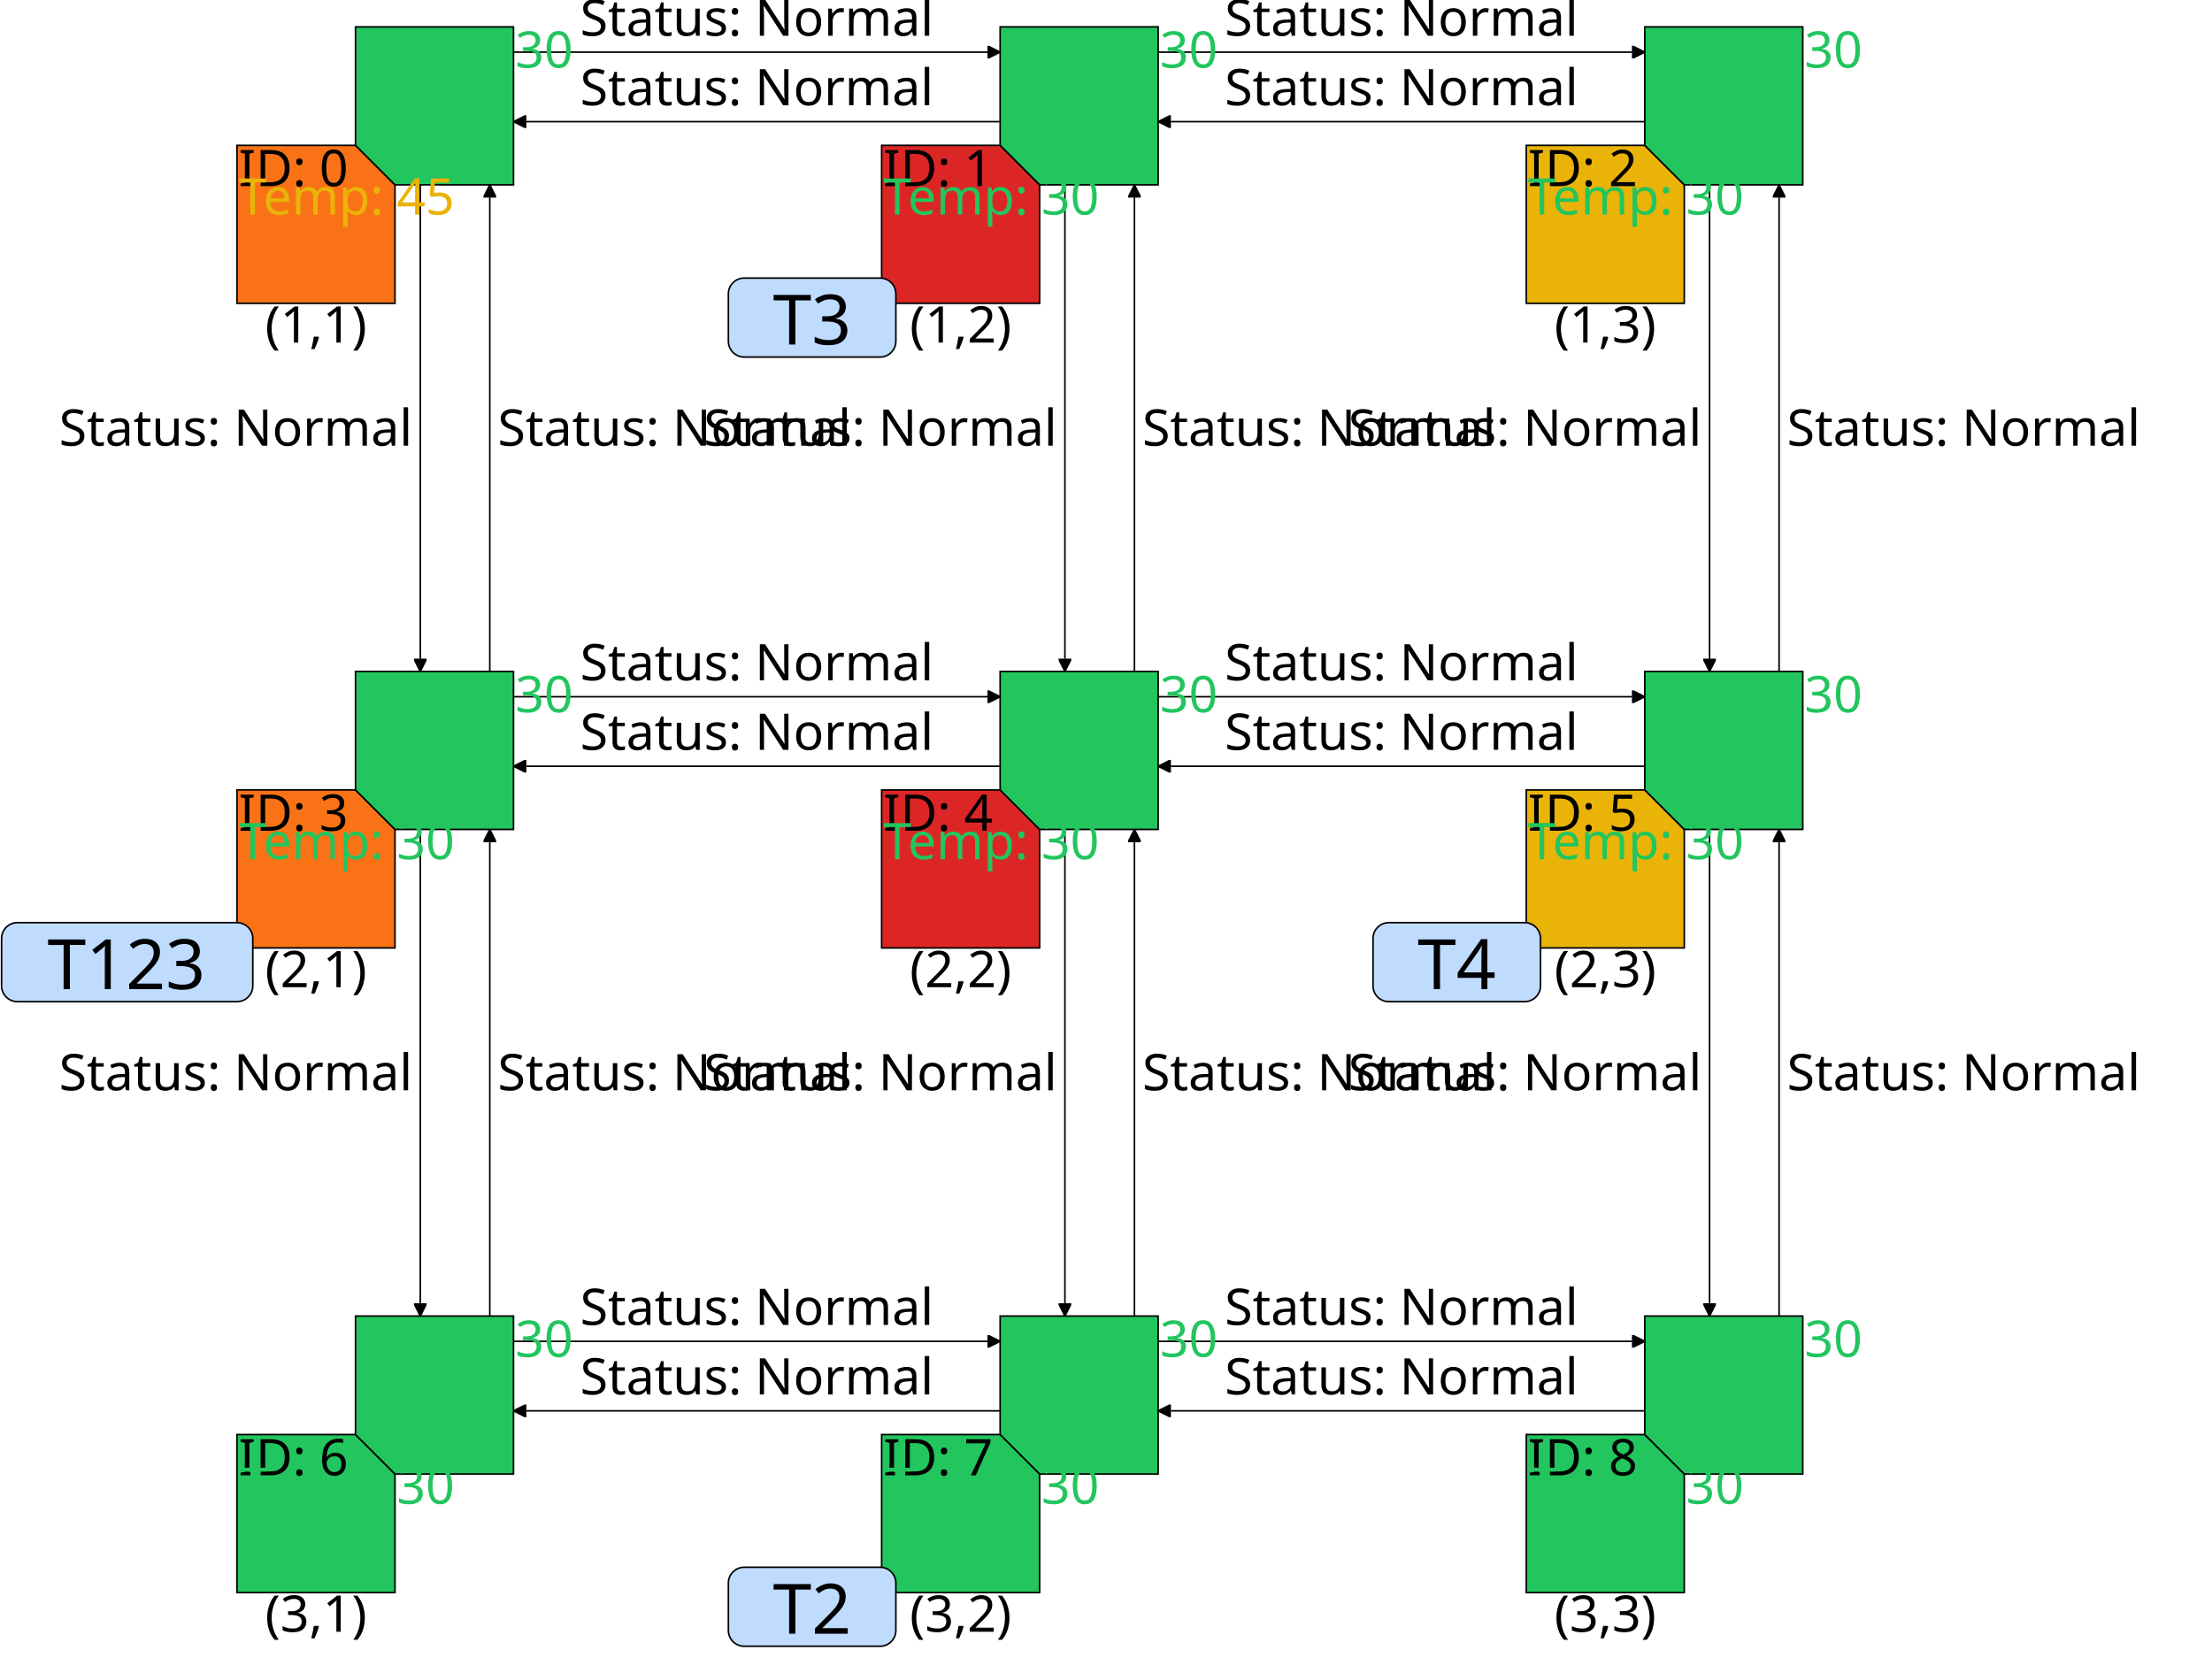
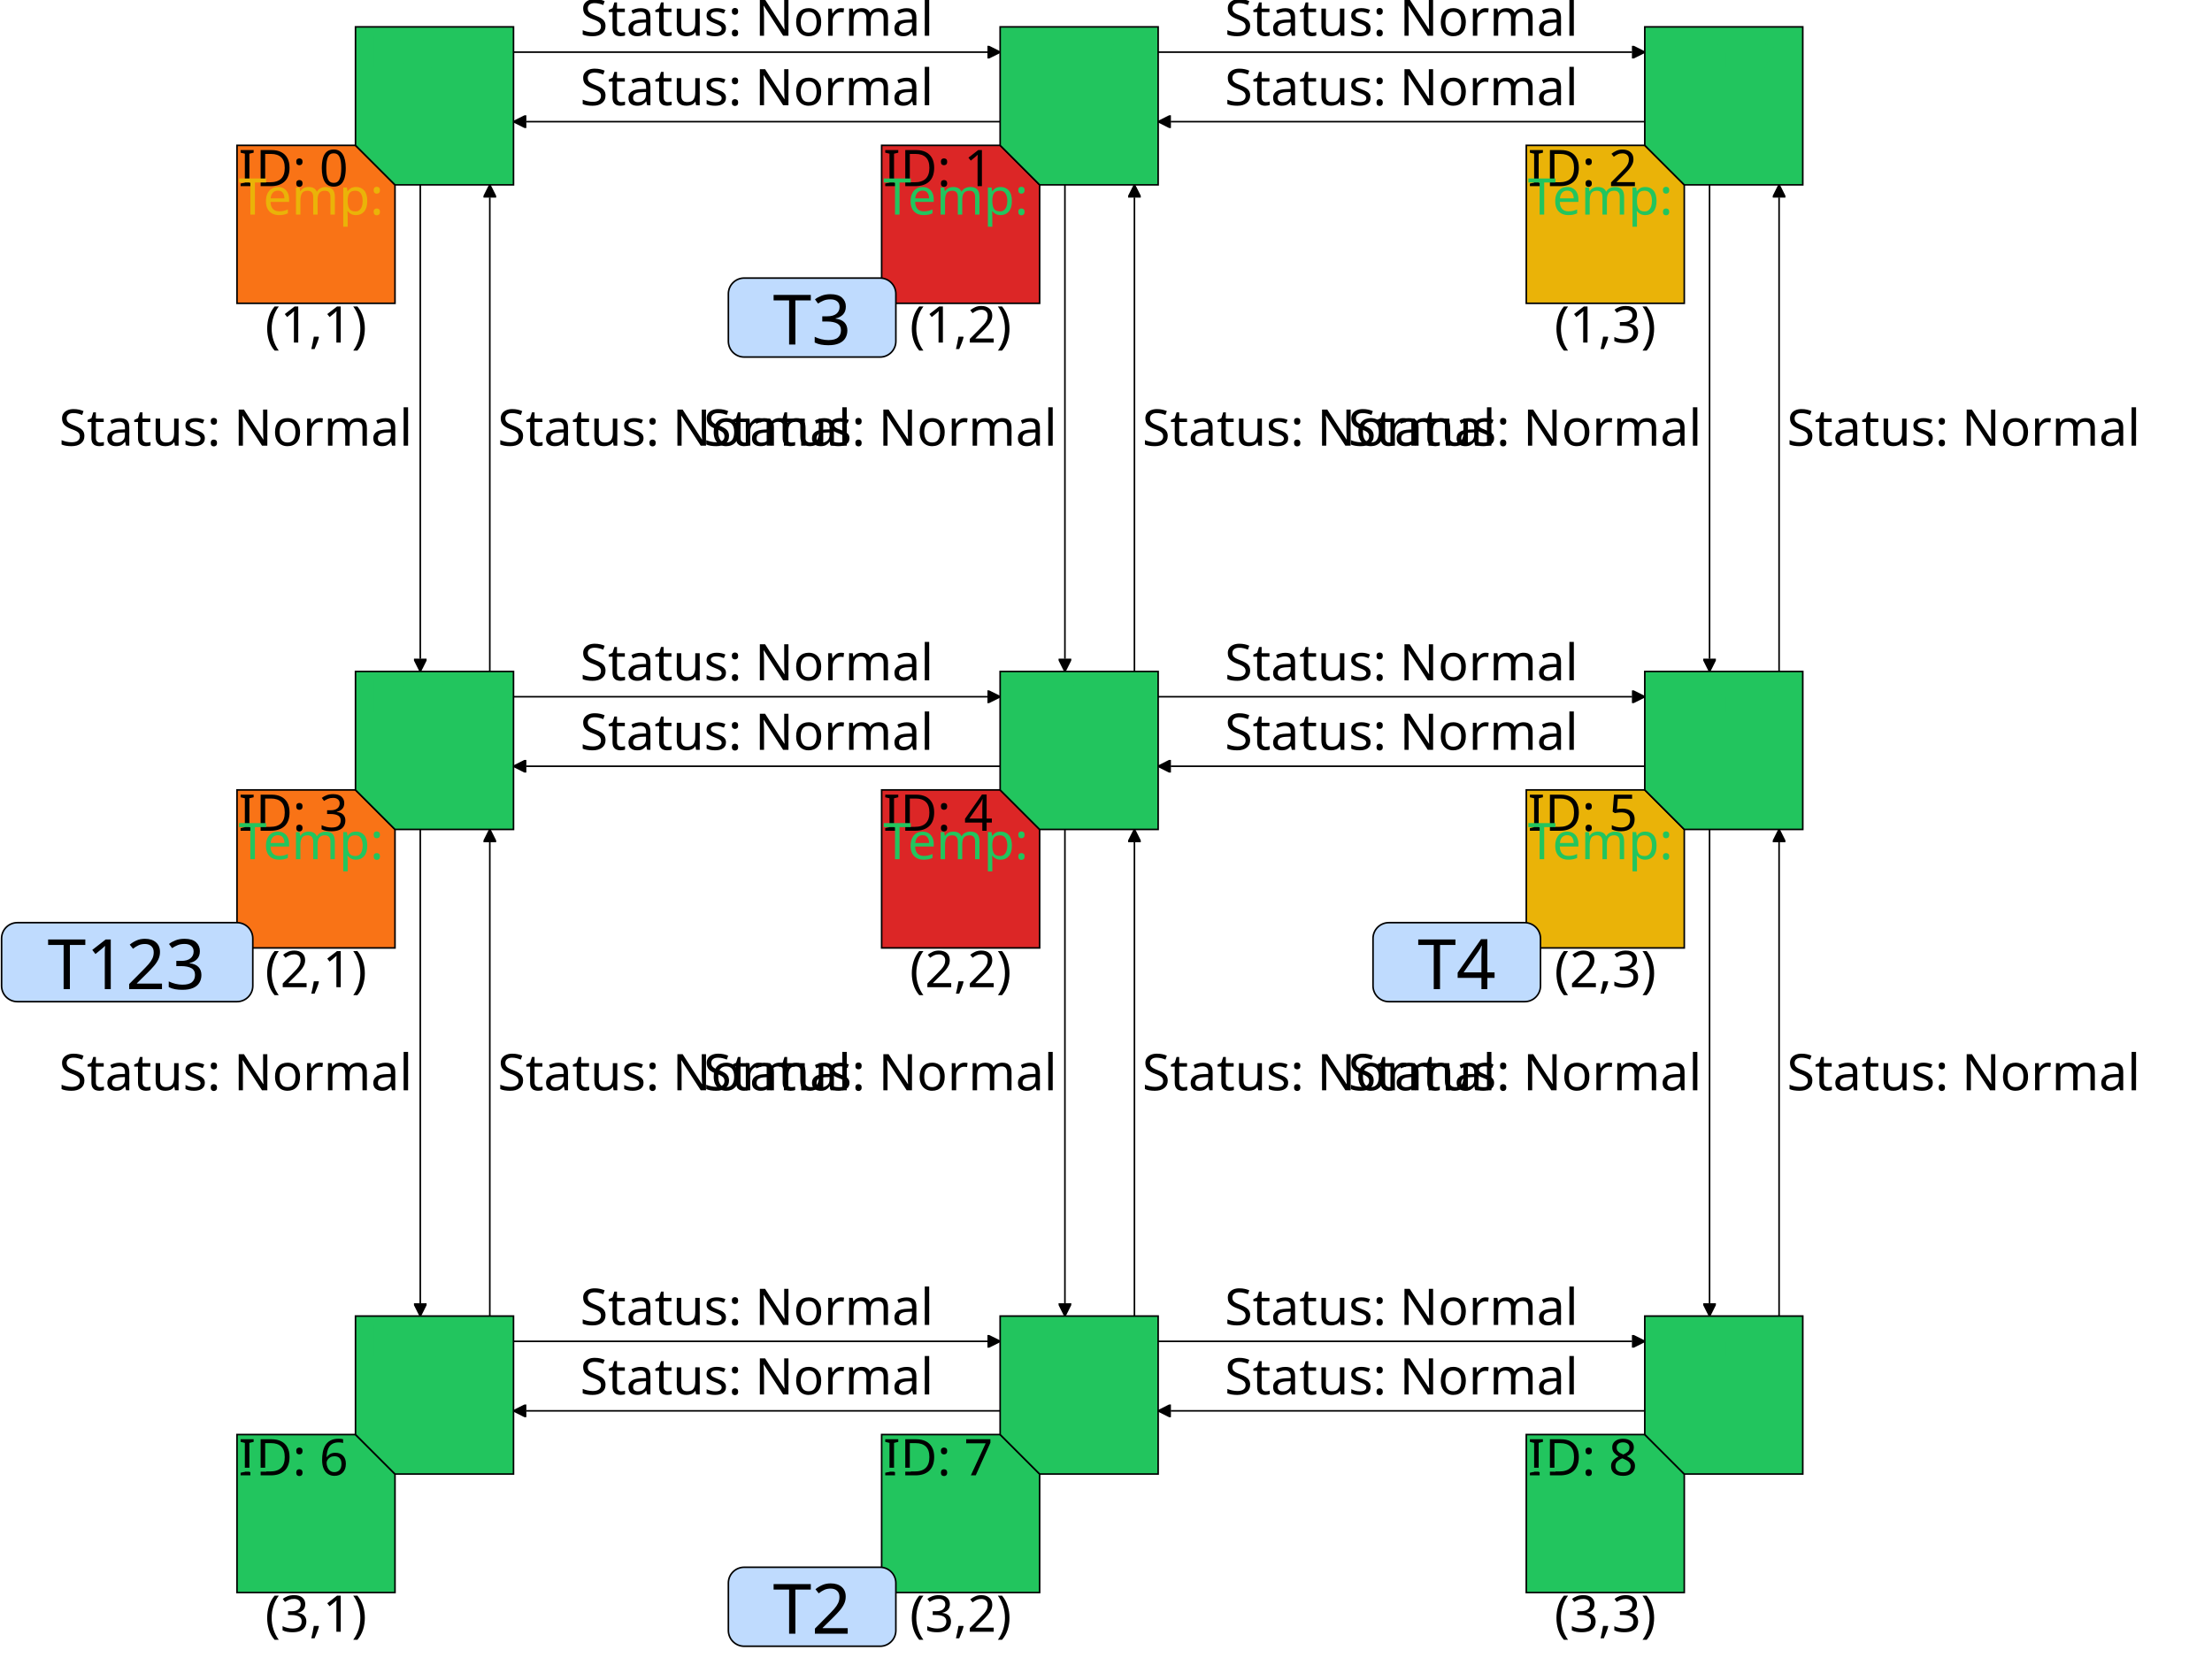
<svg xmlns="http://www.w3.org/2000/svg" preserveAspectRation="xMidYMid meet" class="mx-auto" viewBox="-645 -512 1400 1049">
  <defs>
    <marker id="arrowHead" orient="auto" markerWidth="8" markerHeight="8" refY="4">
      <path d="M0,0 M0,0 V8 L8,4 Z" fill="black" fill-rule="evenodd" stroke="black" stroke-linecap="butt" stroke-width="1" />
    </marker>
+     <clipPath id="clip-c-0">
+       <polygon points="-495 -420, -495 -320, -395 -320, -395 -395, -420 -420" />
+     </clipPath>
+     <clipPath id="clip-r-0">
+       <polygon points="-420 -420, -420 -495, -320 -495, -320 -395, -395 -395" />
+     </clipPath>
+     <clipPath id="clip-c-1">
+       <polygon points="-87 -420, -87 -320, 13 -320, 13 -395, -12 -420" />
+     </clipPath>
+     <clipPath id="clip-r-1">
+       <polygon points="-12 -420, -12 -495, 88 -495, 88 -395, 13 -395" />
+     </clipPath>
+     <clipPath id="clip-c-2">
+       <polygon points="321 -420, 321 -320, 421 -320, 421 -395, 396 -420" />
+     </clipPath>
+     <clipPath id="clip-r-2">
+       <polygon points="396 -420, 396 -495, 496 -495, 496 -395, 421 -395" />
+     </clipPath>
+     <clipPath id="clip-c-3">
+       <polygon points="-495 -12, -495 88, -395 88, -395 13, -420 -12" />
+     </clipPath>
+     <clipPath id="clip-r-3">
+       <polygon points="-420 -12, -420 -87, -320 -87, -320 13, -395 13" />
+     </clipPath>
+     <clipPath id="clip-c-4">
+       <polygon points="-87 -12, -87 88, 13 88, 13 13, -12 -12" />
+     </clipPath>
+     <clipPath id="clip-r-4">
+       <polygon points="-12 -12, -12 -87, 88 -87, 88 13, 13 13" />
+     </clipPath>
+     <clipPath id="clip-c-5">
+       <polygon points="321 -12, 321 88, 421 88, 421 13, 396 -12" />
+     </clipPath>
+     <clipPath id="clip-r-5">
+       <polygon points="396 -12, 396 -87, 496 -87, 496 13, 421 13" />
+     </clipPath>
+     <clipPath id="clip-c-6">
+       <polygon points="-495 396, -495 496, -395 496, -395 421, -420 396" />
+     </clipPath>
+     <clipPath id="clip-r-6">
+       <polygon points="-420 396, -420 321, -320 321, -320 421, -395 421" />
+     </clipPath>
+     <clipPath id="clip-c-7">
+       <polygon points="-87 396, -87 496, 13 496, 13 421, -12 396" />
+     </clipPath>
+     <clipPath id="clip-r-7">
+       <polygon points="-12 396, -12 321, 88 321, 88 421, 13 421" />
+     </clipPath>
+     <clipPath id="clip-c-8">
+       <polygon points="321 396, 321 496, 421 496, 421 421, 396 396" />
+     </clipPath>
+     <clipPath id="clip-r-8">
+       <polygon points="396 396, 396 321, 496 321, 496 421, 421 421" />
+     </clipPath>
  </defs>
  <style>.baseFill{fill: #e5e5e5;}.edgeData{display: none;}
#c0 {fill: #f97316;}
#r0 {fill: #22c55e;}
#c1 {fill: #dc2626;}
#r1 {fill: #22c55e;}
#c2 {fill: #eab308;}
#r2 {fill: #22c55e;}
#c3 {fill: #f97316;}
#r3 {fill: #22c55e;}
#c4 {fill: #dc2626;}
#r4 {fill: #22c55e;}
#c5 {fill: #eab308;}
#r5 {fill: #22c55e;}
#c6 {fill: #22c55e;}
#r6 {fill: #22c55e;}
#c7 {fill: #22c55e;}
#r7 {fill: #22c55e;}
#c8 {fill: #22c55e;}
#r8 {fill: #22c55e;}</style>
  <g id="mainGroup">
    <g id="processingGroup">
      <g id="0">
        <path id="c0" d="M-495,-420 l0,100 l100,0 l0,-75 l-25,-25 l-75,0 Z" class="baseFill" fill-rule="evenodd" stroke="black" stroke-linecap="butt" stroke-width="1" />
        <path id="r0" d="M-420,-420 l0,-75 l100,0 l0,100 l-75,0 Z" class="baseFill" fill-rule="evenodd" stroke="black" stroke-linecap="butt" stroke-width="1" />
      </g>
      <g id="1">
        <path id="c1" d="M-87,-420 l0,100 l100,0 l0,-75 l-25,-25 l-75,0 Z" class="baseFill" fill-rule="evenodd" stroke="black" stroke-linecap="butt" stroke-width="1" />
        <path id="r1" d="M-12,-420 l0,-75 l100,0 l0,100 l-75,0 Z" class="baseFill" fill-rule="evenodd" stroke="black" stroke-linecap="butt" stroke-width="1" />
        <g>
          <rect x="-184" y="-336" width="106" height="50" rx="10" fill="#bfdbfe" stroke="black" stroke-width="1" />
          <text x="-131" y="-311" font-size="44px" font-family="Roboto Mono" text-anchor="middle" dominant-baseline="central" fill="black">T3</text>
        </g>
      </g>
      <g id="2">
        <path id="c2" d="M321,-420 l0,100 l100,0 l0,-75 l-25,-25 l-75,0 Z" class="baseFill" fill-rule="evenodd" stroke="black" stroke-linecap="butt" stroke-width="1" />
        <path id="r2" d="M396,-420 l0,-75 l100,0 l0,100 l-75,0 Z" class="baseFill" fill-rule="evenodd" stroke="black" stroke-linecap="butt" stroke-width="1" />
      </g>
      <g id="3">
        <path id="c3" d="M-495,-12 l0,100 l100,0 l0,-75 l-25,-25 l-75,0 Z" class="baseFill" fill-rule="evenodd" stroke="black" stroke-linecap="butt" stroke-width="1" />
        <path id="r3" d="M-420,-12 l0,-75 l100,0 l0,100 l-75,0 Z" class="baseFill" fill-rule="evenodd" stroke="black" stroke-linecap="butt" stroke-width="1" />
        <g>
          <rect x="-644" y="72" width="159" height="50" rx="10" fill="#bfdbfe" stroke="black" stroke-width="1" />
          <text x="-565" y="97" font-size="44px" font-family="Roboto Mono" text-anchor="middle" dominant-baseline="central" fill="black">T123</text>
        </g>
      </g>
      <g id="4">
        <path id="c4" d="M-87,-12 l0,100 l100,0 l0,-75 l-25,-25 l-75,0 Z" class="baseFill" fill-rule="evenodd" stroke="black" stroke-linecap="butt" stroke-width="1" />
        <path id="r4" d="M-12,-12 l0,-75 l100,0 l0,100 l-75,0 Z" class="baseFill" fill-rule="evenodd" stroke="black" stroke-linecap="butt" stroke-width="1" />
      </g>
      <g id="5">
        <path id="c5" d="M321,-12 l0,100 l100,0 l0,-75 l-25,-25 l-75,0 Z" class="baseFill" fill-rule="evenodd" stroke="black" stroke-linecap="butt" stroke-width="1" />
        <path id="r5" d="M396,-12 l0,-75 l100,0 l0,100 l-75,0 Z" class="baseFill" fill-rule="evenodd" stroke="black" stroke-linecap="butt" stroke-width="1" />
        <g>
          <rect x="224" y="72" width="106" height="50" rx="10" fill="#bfdbfe" stroke="black" stroke-width="1" />
          <text x="277" y="97" font-size="44px" font-family="Roboto Mono" text-anchor="middle" dominant-baseline="central" fill="black">T4</text>
        </g>
      </g>
      <g id="6">
        <path id="c6" d="M-495,396 l0,100 l100,0 l0,-75 l-25,-25 l-75,0 Z" class="baseFill" fill-rule="evenodd" stroke="black" stroke-linecap="butt" stroke-width="1" />
        <path id="r6" d="M-420,396 l0,-75 l100,0 l0,100 l-75,0 Z" class="baseFill" fill-rule="evenodd" stroke="black" stroke-linecap="butt" stroke-width="1" />
      </g>
      <g id="7">
        <path id="c7" d="M-87,396 l0,100 l100,0 l0,-75 l-25,-25 l-75,0 Z" class="baseFill" fill-rule="evenodd" stroke="black" stroke-linecap="butt" stroke-width="1" />
        <path id="r7" d="M-12,396 l0,-75 l100,0 l0,100 l-75,0 Z" class="baseFill" fill-rule="evenodd" stroke="black" stroke-linecap="butt" stroke-width="1" />
        <g>
          <rect x="-184" y="480" width="106" height="50" rx="10" fill="#bfdbfe" stroke="black" stroke-width="1" />
          <text x="-131" y="505" font-size="44px" font-family="Roboto Mono" text-anchor="middle" dominant-baseline="central" fill="black">T2</text>
        </g>
      </g>
      <g id="8">
        <path id="c8" d="M321,396 l0,100 l100,0 l0,-75 l-25,-25 l-75,0 Z" class="baseFill" fill-rule="evenodd" stroke="black" stroke-linecap="butt" stroke-width="1" />
        <path id="r8" d="M396,396 l0,-75 l100,0 l0,100 l-75,0 Z" class="baseFill" fill-rule="evenodd" stroke="black" stroke-linecap="butt" stroke-width="1" />
      </g>
    </g>
    <g>
      <g>
        <path d="M-379,-395 v300" fill-rule="evenodd" stroke="black" stroke-linecap="butt" stroke-width="1" marker-end="url(#arrowHead)" />
        <path d="M-320,-479 h300" fill-rule="evenodd" stroke="black" stroke-linecap="butt" stroke-width="1" marker-end="url(#arrowHead)" />
        <path d="M29,-395 v300" fill-rule="evenodd" stroke="black" stroke-linecap="butt" stroke-width="1" marker-end="url(#arrowHead)" />
        <path d="M-12,-435 h-300" fill-rule="evenodd" stroke="black" stroke-linecap="butt" stroke-width="1" marker-end="url(#arrowHead)" />
        <path d="M88,-479 h300" fill-rule="evenodd" stroke="black" stroke-linecap="butt" stroke-width="1" marker-end="url(#arrowHead)" />
        <path d="M437,-395 v300" fill-rule="evenodd" stroke="black" stroke-linecap="butt" stroke-width="1" marker-end="url(#arrowHead)" />
        <path d="M396,-435 h-300" fill-rule="evenodd" stroke="black" stroke-linecap="butt" stroke-width="1" marker-end="url(#arrowHead)" />
        <path d="M-335,-87 v-300" fill-rule="evenodd" stroke="black" stroke-linecap="butt" stroke-width="1" marker-end="url(#arrowHead)" />
        <path d="M-379,13 v300" fill-rule="evenodd" stroke="black" stroke-linecap="butt" stroke-width="1" marker-end="url(#arrowHead)" />
        <path d="M-320,-71 h300" fill-rule="evenodd" stroke="black" stroke-linecap="butt" stroke-width="1" marker-end="url(#arrowHead)" />
        <path d="M73,-87 v-300" fill-rule="evenodd" stroke="black" stroke-linecap="butt" stroke-width="1" marker-end="url(#arrowHead)" />
        <path d="M29,13 v300" fill-rule="evenodd" stroke="black" stroke-linecap="butt" stroke-width="1" marker-end="url(#arrowHead)" />
        <path d="M-12,-27 h-300" fill-rule="evenodd" stroke="black" stroke-linecap="butt" stroke-width="1" marker-end="url(#arrowHead)" />
        <path d="M88,-71 h300" fill-rule="evenodd" stroke="black" stroke-linecap="butt" stroke-width="1" marker-end="url(#arrowHead)" />
        <path d="M481,-87 v-300" fill-rule="evenodd" stroke="black" stroke-linecap="butt" stroke-width="1" marker-end="url(#arrowHead)" />
        <path d="M437,13 v300" fill-rule="evenodd" stroke="black" stroke-linecap="butt" stroke-width="1" marker-end="url(#arrowHead)" />
        <path d="M396,-27 h-300" fill-rule="evenodd" stroke="black" stroke-linecap="butt" stroke-width="1" marker-end="url(#arrowHead)" />
        <path d="M-335,321 v-300" fill-rule="evenodd" stroke="black" stroke-linecap="butt" stroke-width="1" marker-end="url(#arrowHead)" />
        <path d="M-320,337 h300" fill-rule="evenodd" stroke="black" stroke-linecap="butt" stroke-width="1" marker-end="url(#arrowHead)" />
        <path d="M73,321 v-300" fill-rule="evenodd" stroke="black" stroke-linecap="butt" stroke-width="1" marker-end="url(#arrowHead)" />
        <path d="M-12,381 h-300" fill-rule="evenodd" stroke="black" stroke-linecap="butt" stroke-width="1" marker-end="url(#arrowHead)" />
        <path d="M88,337 h300" fill-rule="evenodd" stroke="black" stroke-linecap="butt" stroke-width="1" marker-end="url(#arrowHead)" />
        <path d="M481,321 v-300" fill-rule="evenodd" stroke="black" stroke-linecap="butt" stroke-width="1" marker-end="url(#arrowHead)" />
        <path d="M396,381 h-300" fill-rule="evenodd" stroke="black" stroke-linecap="butt" stroke-width="1" marker-end="url(#arrowHead)" />
      </g>
      <g id="edgeConnetions" class="edgeData">
        <path d="M-379,-728 v225" fill-rule="evenodd" stroke="black" stroke-linecap="butt" stroke-width="1" marker-end="url(#arrowHead)" />
        <path d="M-728,-480 h300" fill-rule="evenodd" stroke="black" stroke-linecap="butt" stroke-width="1" marker-end="url(#arrowHead)" />
        <path d="M29,-728 v225" fill-rule="evenodd" stroke="black" stroke-linecap="butt" stroke-width="1" marker-end="url(#arrowHead)" />
        <path d="M437,-728 v225" fill-rule="evenodd" stroke="black" stroke-linecap="butt" stroke-width="1" marker-end="url(#arrowHead)" />
        <path d="M729,-480 h-225" fill-rule="evenodd" stroke="black" stroke-linecap="butt" stroke-width="1" marker-end="url(#arrowHead)" />
        <path d="M-728,-72 h300" fill-rule="evenodd" stroke="black" stroke-linecap="butt" stroke-width="1" marker-end="url(#arrowHead)" />
        <path d="M729,-72 h-225" fill-rule="evenodd" stroke="black" stroke-linecap="butt" stroke-width="1" marker-end="url(#arrowHead)" />
        <path d="M-335,729 v-300" fill-rule="evenodd" stroke="black" stroke-linecap="butt" stroke-width="1" marker-end="url(#arrowHead)" />
        <path d="M-728,336 h300" fill-rule="evenodd" stroke="black" stroke-linecap="butt" stroke-width="1" marker-end="url(#arrowHead)" />
        <path d="M73,729 v-300" fill-rule="evenodd" stroke="black" stroke-linecap="butt" stroke-width="1" marker-end="url(#arrowHead)" />
        <path d="M481,729 v-300" fill-rule="evenodd" stroke="black" stroke-linecap="butt" stroke-width="1" marker-end="url(#arrowHead)" />
        <path d="M729,336 h-225" fill-rule="evenodd" stroke="black" stroke-linecap="butt" stroke-width="1" marker-end="url(#arrowHead)" />
        <path d="M-335,-495 v-225" fill-rule="evenodd" stroke="black" stroke-linecap="butt" stroke-width="1" marker-end="url(#arrowHead)" />
        <path d="M-420,-436 h-300" fill-rule="evenodd" stroke="black" stroke-linecap="butt" stroke-width="1" marker-end="url(#arrowHead)" />
        <path d="M73,-495 v-225" fill-rule="evenodd" stroke="black" stroke-linecap="butt" stroke-width="1" marker-end="url(#arrowHead)" />
        <path d="M481,-495 v-225" fill-rule="evenodd" stroke="black" stroke-linecap="butt" stroke-width="1" marker-end="url(#arrowHead)" />
        <path d="M496,-436 h225" fill-rule="evenodd" stroke="black" stroke-linecap="butt" stroke-width="1" marker-end="url(#arrowHead)" />
        <path d="M-420,-28 h-300" fill-rule="evenodd" stroke="black" stroke-linecap="butt" stroke-width="1" marker-end="url(#arrowHead)" />
        <path d="M496,-28 h225" fill-rule="evenodd" stroke="black" stroke-linecap="butt" stroke-width="1" marker-end="url(#arrowHead)" />
        <path d="M-379,421 v300" fill-rule="evenodd" stroke="black" stroke-linecap="butt" stroke-width="1" marker-end="url(#arrowHead)" />
        <path d="M-420,380 h-300" fill-rule="evenodd" stroke="black" stroke-linecap="butt" stroke-width="1" marker-end="url(#arrowHead)" />
        <path d="M29,421 v300" fill-rule="evenodd" stroke="black" stroke-linecap="butt" stroke-width="1" marker-end="url(#arrowHead)" />
        <path d="M437,421 v300" fill-rule="evenodd" stroke="black" stroke-linecap="butt" stroke-width="1" marker-end="url(#arrowHead)" />
        <path d="M496,380 h225" fill-rule="evenodd" stroke="black" stroke-linecap="butt" stroke-width="1" marker-end="url(#arrowHead)" />
      </g>
    </g>
    <g id="information">
      <g>
-         <g clip-path="path('m0,0 l0,100 l98,0 l0,-75 l-25,-25 l-75,0 Z')">
+         <g clip-path="url(#clip-c-0)">
          <text x="-494" y="-419" font-size="32px" font-family="Roboto Mono" text-anchor="start" dominant-baseline="text-before-edge" fill="black">ID: 0</text>
          <text x="-494" y="-401" font-size="32px" font-family="Roboto Mono" text-anchor="start" dominant-baseline="text-before-edge" fill="#eab308">Temp: 45</text>
        </g>
-         <g clip-path="path('m0,0 l0,74 l25,25 l73,0 l0,-100 Z')">
+         <g clip-path="url(#clip-r-0)">
          <text x="-419" y="-494" font-size="32px" font-family="Roboto Mono" text-anchor="start" dominant-baseline="text-before-edge" fill="#22c55e">Temp: 30</text>
        </g>
        <text x="-445" y="-320" font-size="32px" font-family="Roboto Mono" text-anchor="middle" dominant-baseline="text-before-edge" fill="black">(1,1)</text>
        <text x="-384" y="-241" font-size="32px" font-family="Roboto Mono" text-anchor="end" dominant-baseline="middle" fill="black">Status: Normal</text>
        <text x="-166" y="-480" font-size="32px" font-family="Roboto Mono" text-anchor="middle" dominant-baseline="text-after-edge" fill="black">Status: Normal</text>
      </g>
      <g>
-         <g clip-path="path('m0,0 l0,100 l98,0 l0,-75 l-25,-25 l-75,0 Z')">
+         <g clip-path="url(#clip-c-1)">
          <text x="-86" y="-419" font-size="32px" font-family="Roboto Mono" text-anchor="start" dominant-baseline="text-before-edge" fill="black">ID: 1</text>
          <text x="-86" y="-401" font-size="32px" font-family="Roboto Mono" text-anchor="start" dominant-baseline="text-before-edge" fill="#22c55e">Temp: 30</text>
        </g>
-         <g clip-path="path('m0,0 l0,74 l25,25 l73,0 l0,-100 Z')">
+         <g clip-path="url(#clip-r-1)">
          <text x="-11" y="-494" font-size="32px" font-family="Roboto Mono" text-anchor="start" dominant-baseline="text-before-edge" fill="#22c55e">Temp: 30</text>
        </g>
        <text x="-37" y="-320" font-size="32px" font-family="Roboto Mono" text-anchor="middle" dominant-baseline="text-before-edge" fill="black">(1,2)</text>
        <text x="24" y="-241" font-size="32px" font-family="Roboto Mono" text-anchor="end" dominant-baseline="middle" fill="black">Status: Normal</text>
        <text x="-166" y="-436" font-size="32px" font-family="Roboto Mono" text-anchor="middle" dominant-baseline="text-after-edge" fill="black">Status: Normal</text>
        <text x="242" y="-480" font-size="32px" font-family="Roboto Mono" text-anchor="middle" dominant-baseline="text-after-edge" fill="black">Status: Normal</text>
      </g>
      <g>
-         <g clip-path="path('m0,0 l0,100 l98,0 l0,-75 l-25,-25 l-75,0 Z')">
+         <g clip-path="url(#clip-c-2)">
          <text x="322" y="-419" font-size="32px" font-family="Roboto Mono" text-anchor="start" dominant-baseline="text-before-edge" fill="black">ID: 2</text>
          <text x="322" y="-401" font-size="32px" font-family="Roboto Mono" text-anchor="start" dominant-baseline="text-before-edge" fill="#22c55e">Temp: 30</text>
        </g>
-         <g clip-path="path('m0,0 l0,74 l25,25 l73,0 l0,-100 Z')">
+         <g clip-path="url(#clip-r-2)">
          <text x="397" y="-494" font-size="32px" font-family="Roboto Mono" text-anchor="start" dominant-baseline="text-before-edge" fill="#22c55e">Temp: 30</text>
        </g>
        <text x="371" y="-320" font-size="32px" font-family="Roboto Mono" text-anchor="middle" dominant-baseline="text-before-edge" fill="black">(1,3)</text>
        <text x="432" y="-241" font-size="32px" font-family="Roboto Mono" text-anchor="end" dominant-baseline="middle" fill="black">Status: Normal</text>
        <text x="242" y="-436" font-size="32px" font-family="Roboto Mono" text-anchor="middle" dominant-baseline="text-after-edge" fill="black">Status: Normal</text>
      </g>
      <g>
-         <g clip-path="path('m0,0 l0,100 l98,0 l0,-75 l-25,-25 l-75,0 Z')">
+         <g clip-path="url(#clip-c-3)">
          <text x="-494" y="-11" font-size="32px" font-family="Roboto Mono" text-anchor="start" dominant-baseline="text-before-edge" fill="black">ID: 3</text>
          <text x="-494" y="7" font-size="32px" font-family="Roboto Mono" text-anchor="start" dominant-baseline="text-before-edge" fill="#22c55e">Temp: 30</text>
        </g>
-         <g clip-path="path('m0,0 l0,74 l25,25 l73,0 l0,-100 Z')">
+         <g clip-path="url(#clip-r-3)">
          <text x="-419" y="-86" font-size="32px" font-family="Roboto Mono" text-anchor="start" dominant-baseline="text-before-edge" fill="#22c55e">Temp: 30</text>
        </g>
        <text x="-445" y="88" font-size="32px" font-family="Roboto Mono" text-anchor="middle" dominant-baseline="text-before-edge" fill="black">(2,1)</text>
        <text x="-330" y="-241" font-size="32px" font-family="Roboto Mono" text-anchor="start" dominant-baseline="middle" fill="black">Status: Normal</text>
        <text x="-384" y="167" font-size="32px" font-family="Roboto Mono" text-anchor="end" dominant-baseline="middle" fill="black">Status: Normal</text>
        <text x="-166" y="-72" font-size="32px" font-family="Roboto Mono" text-anchor="middle" dominant-baseline="text-after-edge" fill="black">Status: Normal</text>
      </g>
      <g>
-         <g clip-path="path('m0,0 l0,100 l98,0 l0,-75 l-25,-25 l-75,0 Z')">
+         <g clip-path="url(#clip-c-4)">
          <text x="-86" y="-11" font-size="32px" font-family="Roboto Mono" text-anchor="start" dominant-baseline="text-before-edge" fill="black">ID: 4</text>
          <text x="-86" y="7" font-size="32px" font-family="Roboto Mono" text-anchor="start" dominant-baseline="text-before-edge" fill="#22c55e">Temp: 30</text>
        </g>
-         <g clip-path="path('m0,0 l0,74 l25,25 l73,0 l0,-100 Z')">
+         <g clip-path="url(#clip-r-4)">
          <text x="-11" y="-86" font-size="32px" font-family="Roboto Mono" text-anchor="start" dominant-baseline="text-before-edge" fill="#22c55e">Temp: 30</text>
        </g>
        <text x="-37" y="88" font-size="32px" font-family="Roboto Mono" text-anchor="middle" dominant-baseline="text-before-edge" fill="black">(2,2)</text>
        <text x="78" y="-241" font-size="32px" font-family="Roboto Mono" text-anchor="start" dominant-baseline="middle" fill="black">Status: Normal</text>
        <text x="24" y="167" font-size="32px" font-family="Roboto Mono" text-anchor="end" dominant-baseline="middle" fill="black">Status: Normal</text>
        <text x="-166" y="-28" font-size="32px" font-family="Roboto Mono" text-anchor="middle" dominant-baseline="text-after-edge" fill="black">Status: Normal</text>
        <text x="242" y="-72" font-size="32px" font-family="Roboto Mono" text-anchor="middle" dominant-baseline="text-after-edge" fill="black">Status: Normal</text>
      </g>
      <g>
-         <g clip-path="path('m0,0 l0,100 l98,0 l0,-75 l-25,-25 l-75,0 Z')">
+         <g clip-path="url(#clip-c-5)">
          <text x="322" y="-11" font-size="32px" font-family="Roboto Mono" text-anchor="start" dominant-baseline="text-before-edge" fill="black">ID: 5</text>
          <text x="322" y="7" font-size="32px" font-family="Roboto Mono" text-anchor="start" dominant-baseline="text-before-edge" fill="#22c55e">Temp: 30</text>
        </g>
-         <g clip-path="path('m0,0 l0,74 l25,25 l73,0 l0,-100 Z')">
+         <g clip-path="url(#clip-r-5)">
          <text x="397" y="-86" font-size="32px" font-family="Roboto Mono" text-anchor="start" dominant-baseline="text-before-edge" fill="#22c55e">Temp: 30</text>
        </g>
        <text x="371" y="88" font-size="32px" font-family="Roboto Mono" text-anchor="middle" dominant-baseline="text-before-edge" fill="black">(2,3)</text>
        <text x="486" y="-241" font-size="32px" font-family="Roboto Mono" text-anchor="start" dominant-baseline="middle" fill="black">Status: Normal</text>
        <text x="432" y="167" font-size="32px" font-family="Roboto Mono" text-anchor="end" dominant-baseline="middle" fill="black">Status: Normal</text>
        <text x="242" y="-28" font-size="32px" font-family="Roboto Mono" text-anchor="middle" dominant-baseline="text-after-edge" fill="black">Status: Normal</text>
      </g>
      <g>
-         <g clip-path="path('m0,0 l0,100 l98,0 l0,-75 l-25,-25 l-75,0 Z')">
+         <g clip-path="url(#clip-c-6)">
          <text x="-494" y="397" font-size="32px" font-family="Roboto Mono" text-anchor="start" dominant-baseline="text-before-edge" fill="black">ID: 6</text>
          <text x="-494" y="415" font-size="32px" font-family="Roboto Mono" text-anchor="start" dominant-baseline="text-before-edge" fill="#22c55e">Temp: 30</text>
        </g>
-         <g clip-path="path('m0,0 l0,74 l25,25 l73,0 l0,-100 Z')">
+         <g clip-path="url(#clip-r-6)">
          <text x="-419" y="322" font-size="32px" font-family="Roboto Mono" text-anchor="start" dominant-baseline="text-before-edge" fill="#22c55e">Temp: 30</text>
        </g>
        <text x="-445" y="496" font-size="32px" font-family="Roboto Mono" text-anchor="middle" dominant-baseline="text-before-edge" fill="black">(3,1)</text>
        <text x="-330" y="167" font-size="32px" font-family="Roboto Mono" text-anchor="start" dominant-baseline="middle" fill="black">Status: Normal</text>
        <text x="-166" y="336" font-size="32px" font-family="Roboto Mono" text-anchor="middle" dominant-baseline="text-after-edge" fill="black">Status: Normal</text>
      </g>
      <g>
-         <g clip-path="path('m0,0 l0,100 l98,0 l0,-75 l-25,-25 l-75,0 Z')">
+         <g clip-path="url(#clip-c-7)">
          <text x="-86" y="397" font-size="32px" font-family="Roboto Mono" text-anchor="start" dominant-baseline="text-before-edge" fill="black">ID: 7</text>
          <text x="-86" y="415" font-size="32px" font-family="Roboto Mono" text-anchor="start" dominant-baseline="text-before-edge" fill="#22c55e">Temp: 30</text>
        </g>
-         <g clip-path="path('m0,0 l0,74 l25,25 l73,0 l0,-100 Z')">
+         <g clip-path="url(#clip-r-7)">
          <text x="-11" y="322" font-size="32px" font-family="Roboto Mono" text-anchor="start" dominant-baseline="text-before-edge" fill="#22c55e">Temp: 30</text>
        </g>
        <text x="-37" y="496" font-size="32px" font-family="Roboto Mono" text-anchor="middle" dominant-baseline="text-before-edge" fill="black">(3,2)</text>
        <text x="78" y="167" font-size="32px" font-family="Roboto Mono" text-anchor="start" dominant-baseline="middle" fill="black">Status: Normal</text>
        <text x="-166" y="380" font-size="32px" font-family="Roboto Mono" text-anchor="middle" dominant-baseline="text-after-edge" fill="black">Status: Normal</text>
        <text x="242" y="336" font-size="32px" font-family="Roboto Mono" text-anchor="middle" dominant-baseline="text-after-edge" fill="black">Status: Normal</text>
      </g>
      <g>
-         <g clip-path="path('m0,0 l0,100 l98,0 l0,-75 l-25,-25 l-75,0 Z')">
+         <g clip-path="url(#clip-c-8)">
          <text x="322" y="397" font-size="32px" font-family="Roboto Mono" text-anchor="start" dominant-baseline="text-before-edge" fill="black">ID: 8</text>
          <text x="322" y="415" font-size="32px" font-family="Roboto Mono" text-anchor="start" dominant-baseline="text-before-edge" fill="#22c55e">Temp: 30</text>
        </g>
-         <g clip-path="path('m0,0 l0,74 l25,25 l73,0 l0,-100 Z')">
+         <g clip-path="url(#clip-r-8)">
          <text x="397" y="322" font-size="32px" font-family="Roboto Mono" text-anchor="start" dominant-baseline="text-before-edge" fill="#22c55e">Temp: 30</text>
        </g>
        <text x="371" y="496" font-size="32px" font-family="Roboto Mono" text-anchor="middle" dominant-baseline="text-before-edge" fill="black">(3,3)</text>
        <text x="486" y="167" font-size="32px" font-family="Roboto Mono" text-anchor="start" dominant-baseline="middle" fill="black">Status: Normal</text>
        <text x="242" y="380" font-size="32px" font-family="Roboto Mono" text-anchor="middle" dominant-baseline="text-after-edge" fill="black">Status: Normal</text>
      </g>
    </g>
    <g id="sinksSources" class="edgeData">
      <g>
        <rect x="-392" y="-798" width="70" height="70" rx="15" fill="#e5e5e5" stroke="black" stroke-width="1" />
      </g>
      <g>
        <rect x="-834" y="-493" width="106" height="70" rx="15" fill="#fbbf24" stroke="black" stroke-width="1" />
        <text x="-781" y="-458" font-size="44px" font-family="Roboto Mono" text-anchor="middle" dominant-baseline="central" fill="black" class="edgeData">T1</text>
      </g>
      <g>
        <rect x="-2" y="-798" width="106" height="70" rx="15" fill="#fbbf24" stroke="black" stroke-width="1" />
        <text x="51" y="-763" font-size="44px" font-family="Roboto Mono" text-anchor="middle" dominant-baseline="central" fill="black" class="edgeData">T0</text>
      </g>
      <g>
        <rect x="424" y="-798" width="70" height="70" rx="15" fill="#e5e5e5" stroke="black" stroke-width="1" />
      </g>
      <g>
        <rect x="729" y="-493" width="70" height="70" rx="15" fill="#e5e5e5" stroke="black" stroke-width="1" />
      </g>
      <g>
        <rect x="-798" y="-85" width="70" height="70" rx="15" fill="#e5e5e5" stroke="black" stroke-width="1" />
      </g>
      <g>
        <rect x="729" y="-85" width="70" height="70" rx="15" fill="#e5e5e5" stroke="black" stroke-width="1" />
      </g>
      <g>
        <rect x="-392" y="729" width="70" height="70" rx="15" fill="#e5e5e5" stroke="black" stroke-width="1" />
      </g>
      <g>
        <rect x="-834" y="323" width="106" height="70" rx="15" fill="#fb923c" stroke="black" stroke-width="1" />
        <text x="-781" y="358" font-size="44px" font-family="Roboto Mono" text-anchor="middle" dominant-baseline="central" fill="black" class="edgeData">T5</text>
      </g>
      <g>
        <rect x="16" y="729" width="70" height="70" rx="15" fill="#e5e5e5" stroke="black" stroke-width="1" />
      </g>
      <g>
        <rect x="424" y="729" width="70" height="70" rx="15" fill="#e5e5e5" stroke="black" stroke-width="1" />
      </g>
      <g>
        <rect x="729" y="323" width="70" height="70" rx="15" fill="#e5e5e5" stroke="black" stroke-width="1" />
      </g>
    </g>
  </g>
</svg>
